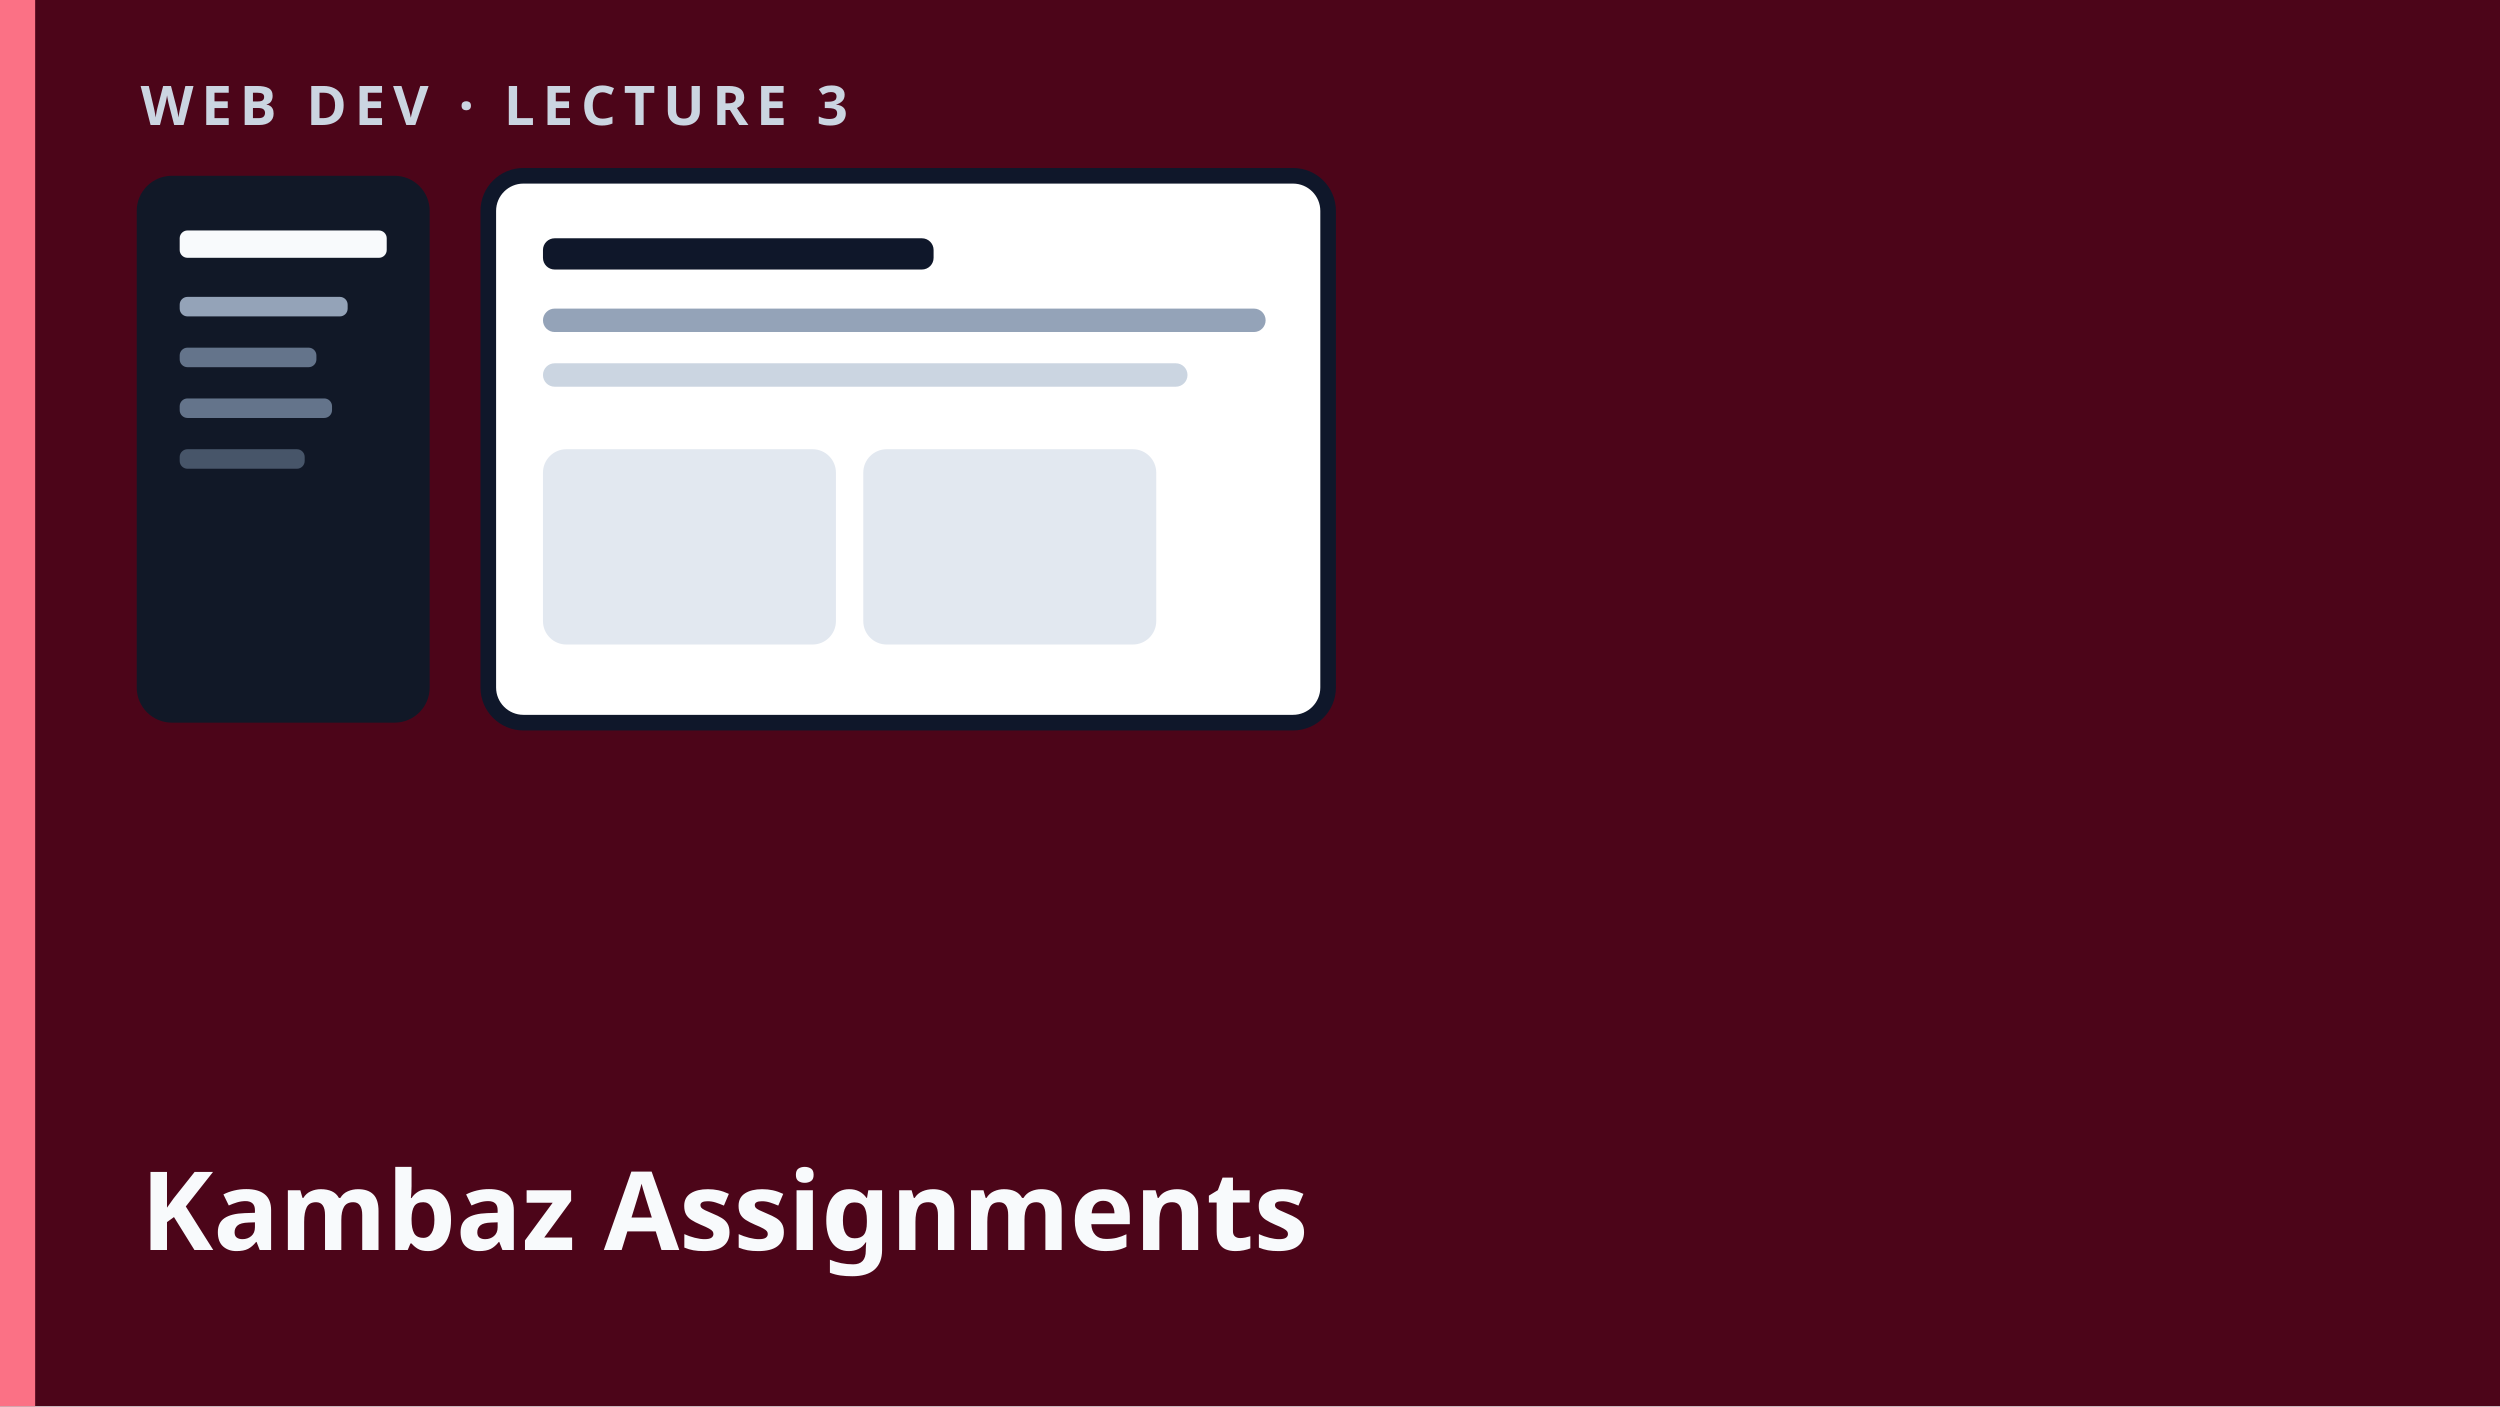
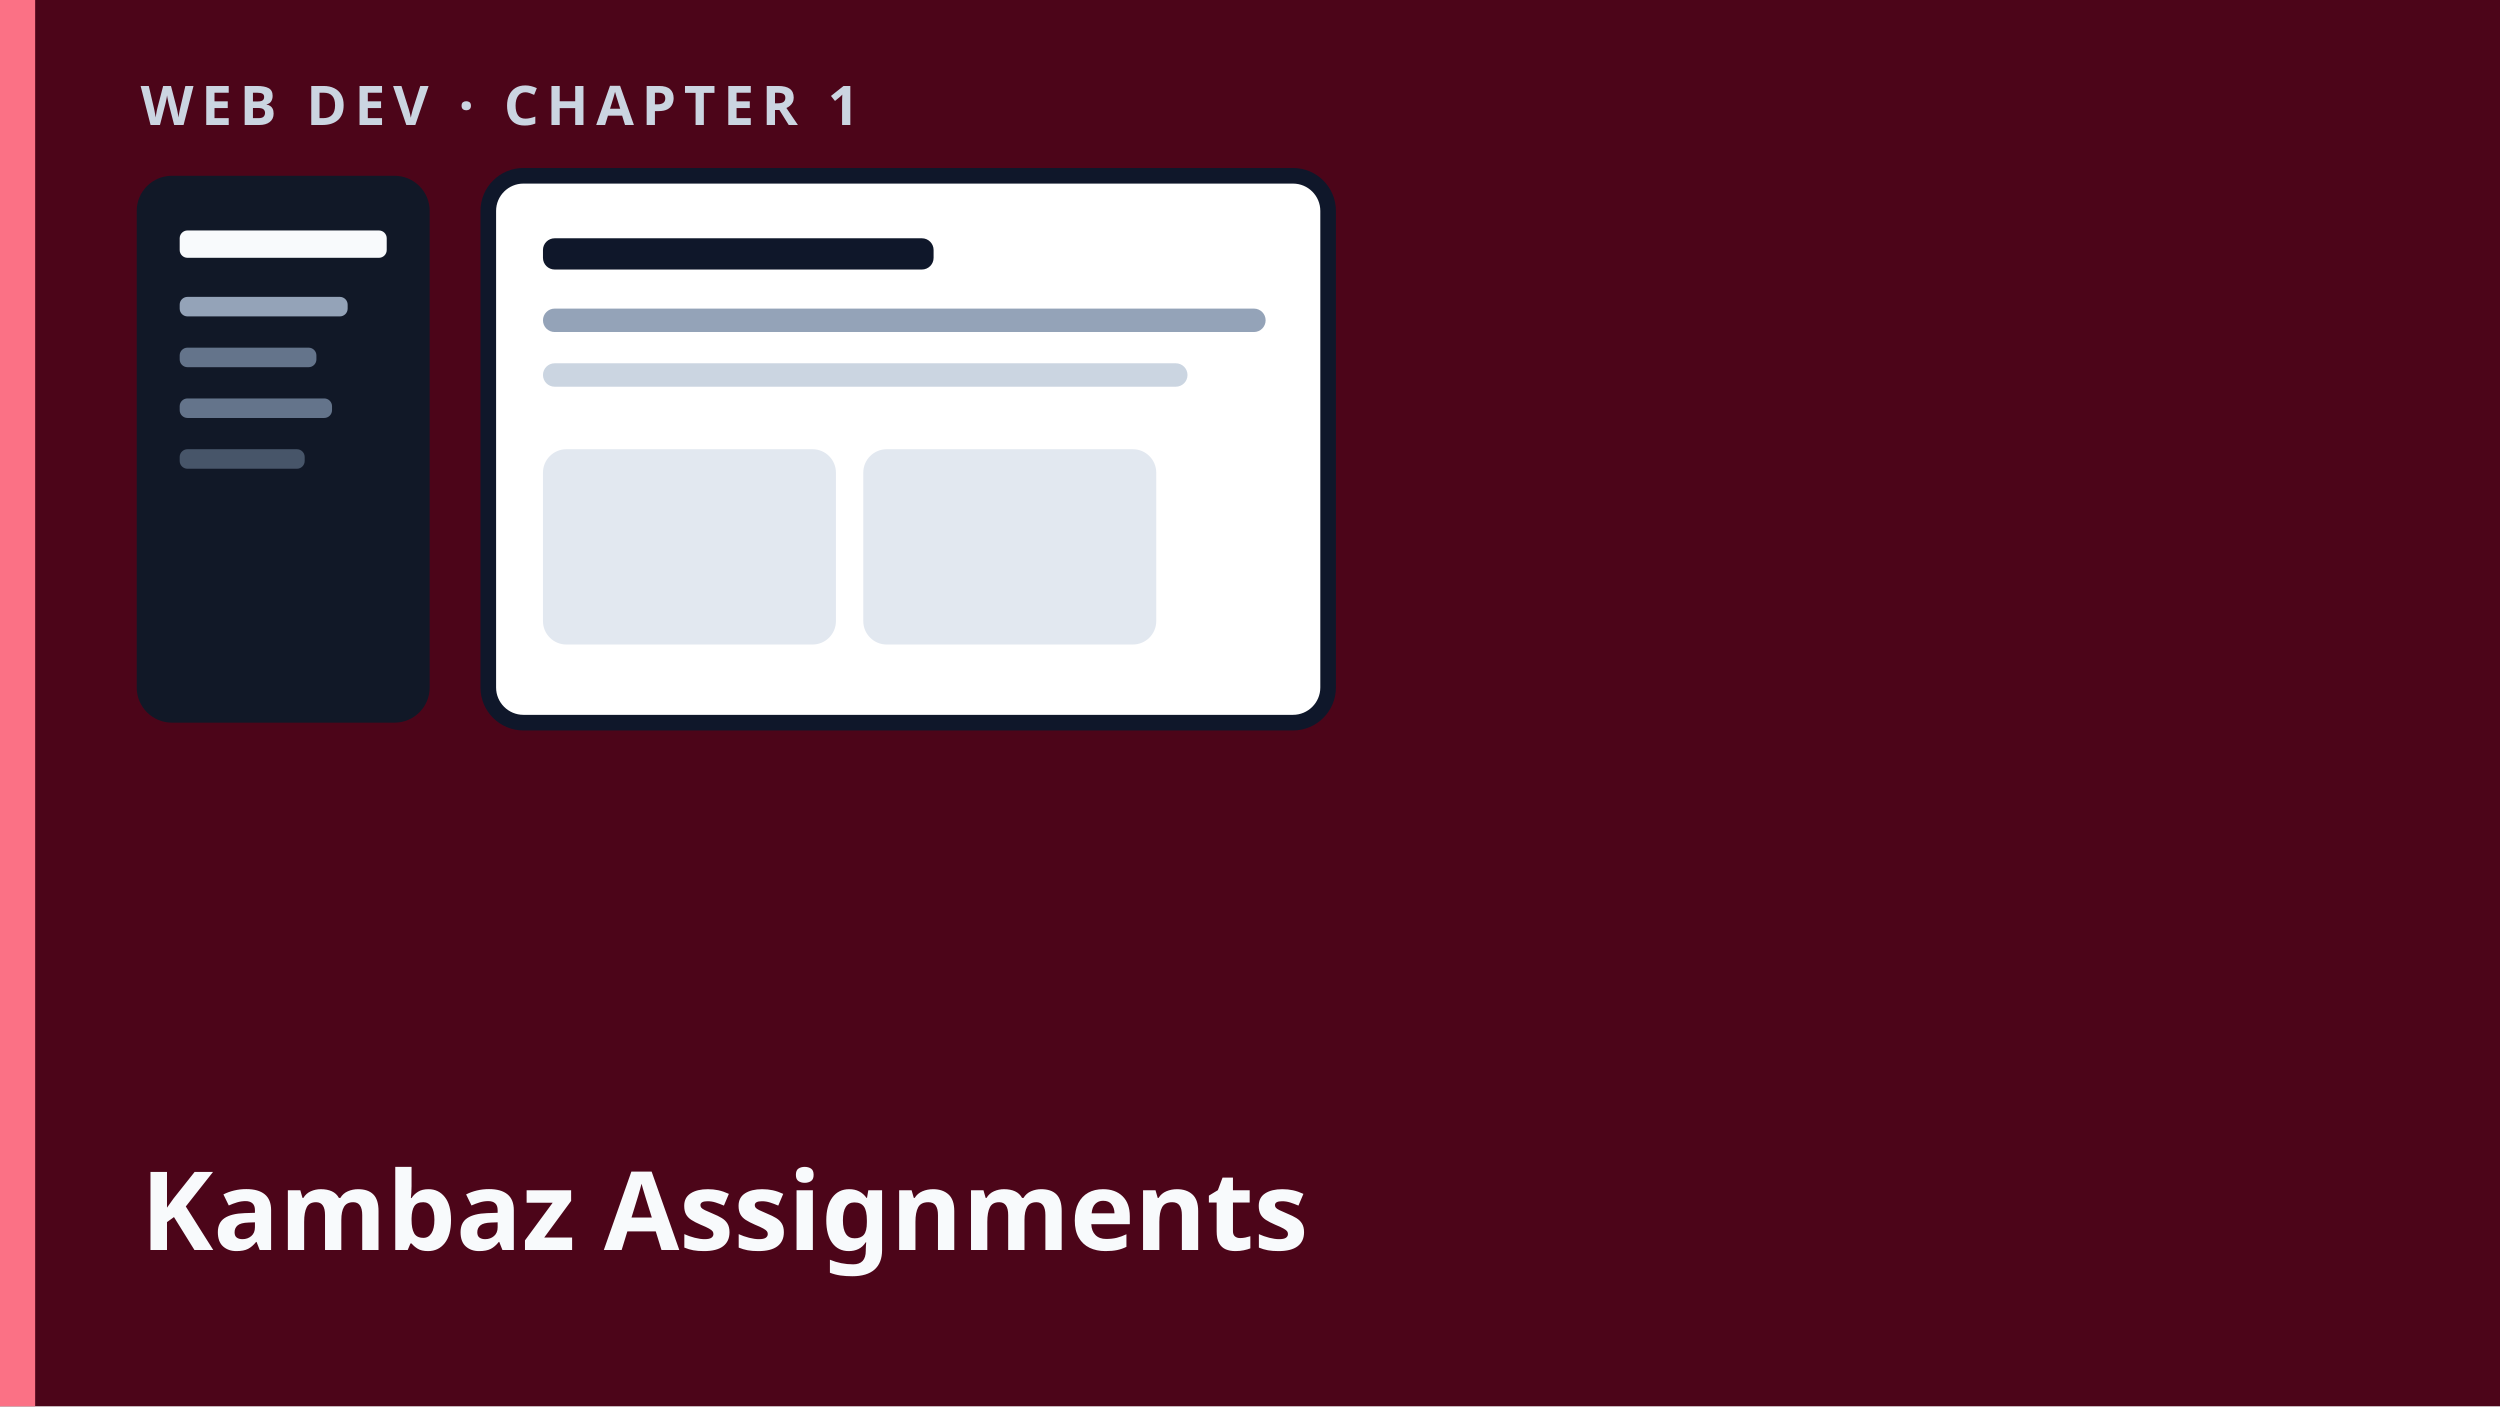
<svg xmlns="http://www.w3.org/2000/svg" viewBox="0 0 1280 720" role="img" aria-labelledby="title">
  <rect width="1280" height="720" fill="#4C0519" />
  <rect x="0" y="0" width="18" height="720" fill="#FB7185" />
-   <text x="72" y="64" fill="#CBD5E1" font-family="ui-sans-serif, system-ui, sans-serif" font-size="28" font-weight="700" letter-spacing="4">WEB DEV · LECTURE 3</text>
+   <text x="72" y="64" fill="#CBD5E1" font-family="ui-sans-serif, system-ui, sans-serif" font-size="28" font-weight="700" letter-spacing="4">WEB DEV · CHAPTER 1</text>
  <g transform="translate(70 90)">
    <rect width="150" height="280" rx="18" fill="#111827" />
    <rect x="22" y="28" width="106" height="14" rx="4" fill="#F8FAFC" />
    <rect x="22" y="62" width="86" height="10" rx="4" fill="#94A3B8" />
    <rect x="22" y="88" width="70" height="10" rx="4" fill="#64748B" />
    <rect x="22" y="114" width="78" height="10" rx="4" fill="#64748B" />
    <rect x="22" y="140" width="64" height="10" rx="4" fill="#475569" />
    <rect x="180" y="0" width="430" height="280" rx="18" fill="#fff" stroke="#0F172A" stroke-width="8" />
    <rect x="208" y="32" width="200" height="16" rx="6" fill="#0F172A" />
    <rect x="208" y="68" width="370" height="12" rx="6" fill="#94A3B8" />
    <rect x="208" y="96" width="330" height="12" rx="6" fill="#CBD5E1" />
    <rect x="208" y="140" width="150" height="100" rx="12" fill="#E2E8F0" />
    <rect x="372" y="140" width="150" height="100" rx="12" fill="#E2E8F0" />
  </g>
  <text x="72" y="640" fill="#F8FAFC" font-family="ui-sans-serif, system-ui, sans-serif" font-size="56" font-weight="800">Kambaz Assignments</text>
</svg>
